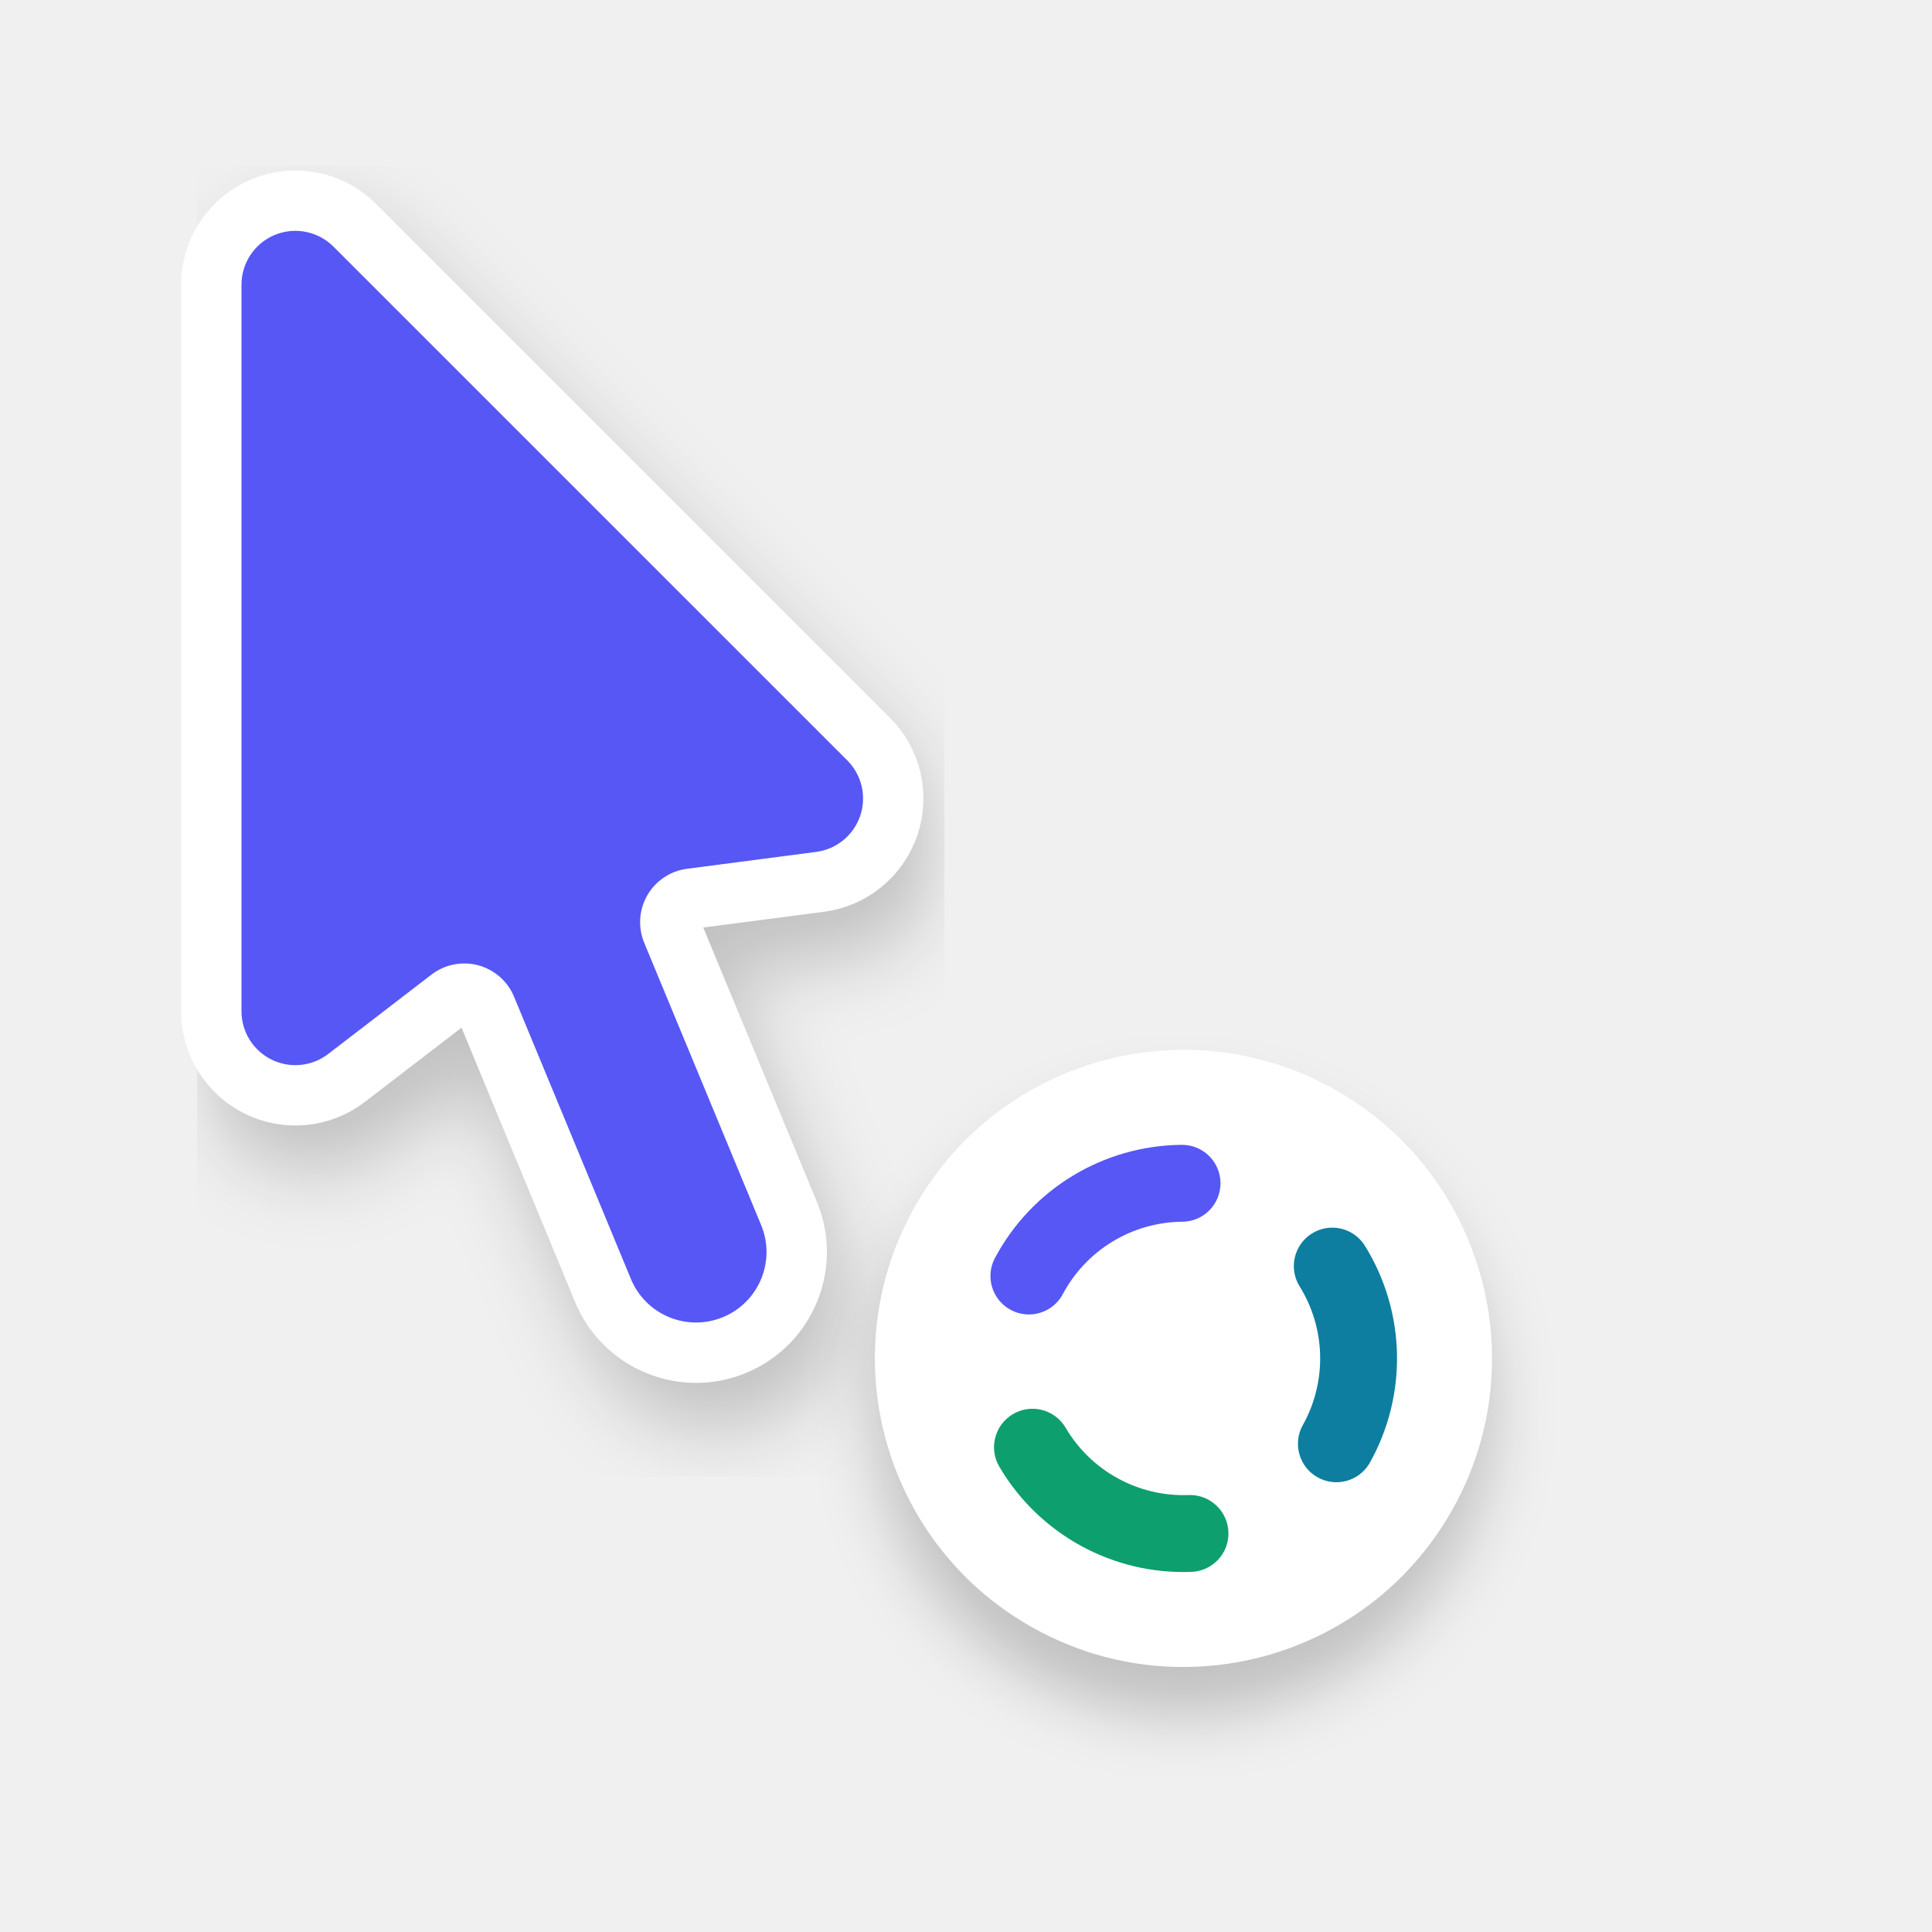
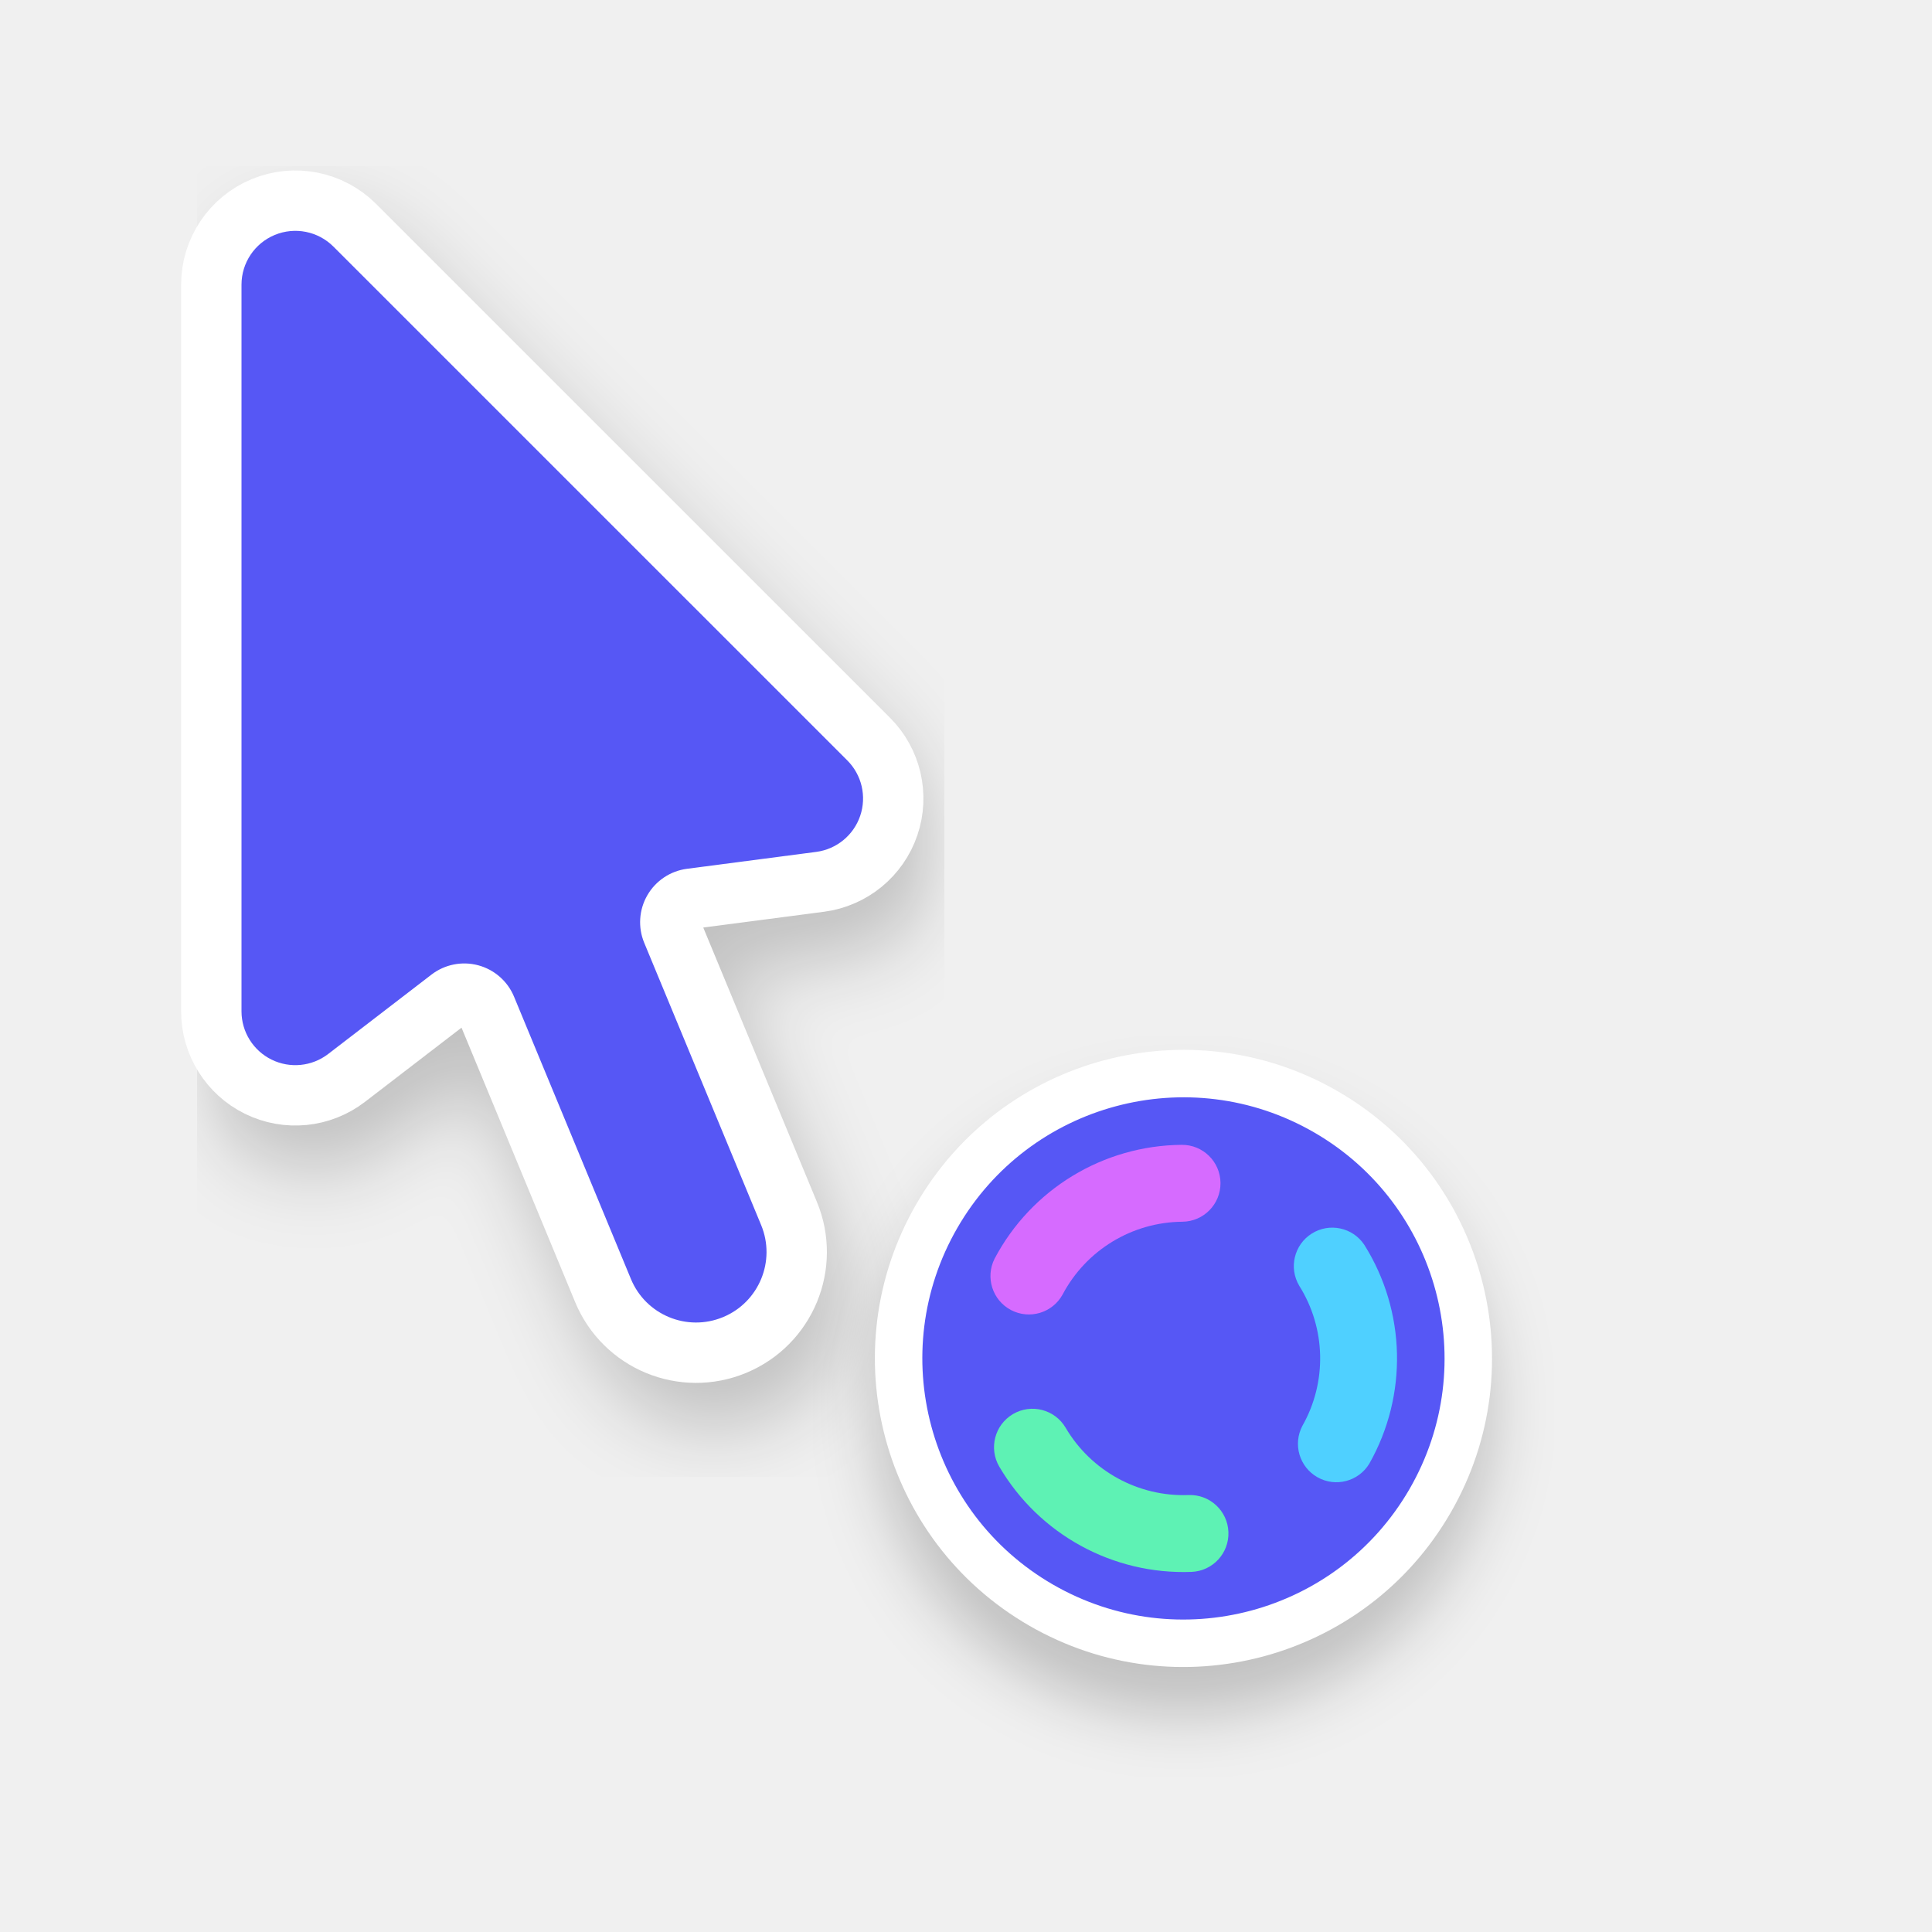
<svg xmlns="http://www.w3.org/2000/svg" id="svg11024" height="32" width="32">
  <filter id="filter7078" color-interpolation-filters="sRGB">
    <feGaussianBlur id="feGaussianBlur7080" stdDeviation=".657" />
  </filter>
  <g id="g121309" transform="translate(-20 -741.362)">
    <path id="path121303" filter="url(#filter7078)" opacity=".2" d="M24.306 746.815L24.306 758.853A0.892 0.892 0 0 0 25.741 759.559L27.452 758.244A0.892 0.892 0 0 1 28.82 758.609L30.757 763.285A1.167 1.167 0 0 0 32.282 763.917L32.282 763.917A1.167 1.167 0 0 0 32.913 762.392L30.976 757.716A0.892 0.892 0 0 1 31.685 756.491L33.825 756.211A0.892 0.892 0 0 0 34.34 754.696L25.828 746.185A0.892 0.892 0 0 0 24.306 746.815Z" stroke="#000" stroke-width="2" stroke-linejoin="round" />
    <path id="path121305" d="M24 746.076L24 758.113A0.892 0.892 0 0 0 25.435 758.82L27.146 757.505A0.892 0.892 0 0 1 28.514 757.87L30.45 762.546A1.167 1.167 0 0 0 31.975 763.178L31.975 763.178A1.167 1.167 0 0 0 32.607 761.653L30.67 756.977A0.892 0.892 0 0 1 31.378 755.752L33.519 755.472A0.892 0.892 0 0 0 34.034 753.957L25.522 745.446A0.892 0.892 0 0 0 24 746.076Z" fill="#fff" stroke="#fff" stroke-width="2" stroke-linejoin="round" />
    <path id="path121307" d="M24 746.076L24 758.113A0.892 0.892 0 0 0 25.435 758.82L27.146 757.505A0.892 0.892 0 0 1 28.514 757.87L30.45 762.546A1.167 1.167 0 0 0 31.975 763.178L31.975 763.178A1.167 1.167 0 0 0 32.607 761.653L30.67 756.977A0.892 0.892 0 0 1 31.378 755.752L33.519 755.472A0.892 0.892 0 0 0 34.034 753.957L25.522 745.446A0.892 0.892 0 0 0 24 746.076Z" fill="#5657f5" />
  </g>
  <g id="badge" transform="translate(19.6 22.5) scale(0.7862) translate(-20.5 -22.5)">
    <path id="path121311" d="m60.5 1138.375a6.5 6.5 0 1 0 0 13 6.5 6.5 0 0 0 0-13" filter="url(#filter7078)" opacity=".2" transform="translate(-40 -1121.362)" />
    <circle id="circle121313" cx="394.5" cy="487.862" fill="#fff" r="10.5" transform="matrix(.309525 -.536113 .536113 .309525 -363.1546 82.99096)" />
-     <path d="M16.524 20.397 A4.5 4.5 0 0 1 20.466 18.000 A0.81 0.81 0 0 1 20.479 19.620 A2.88 2.88 0 0 0 17.956 21.154 A0.81 0.81 0 0 1 16.524 20.397Z" fill="#5657f5" />
-     <path d="M20.670 26.997 A4.5 4.5 0 0 1 16.623 24.781 A0.81 0.81 0 0 1 18.020 23.960 A2.88 2.88 0 0 0 20.610 25.378 A0.81 0.81 0 0 1 20.670 26.997Z" fill="#0e9f6e" />
-     <path d="M24.312 20.106 A4.5 4.5 0 0 1 24.417 24.718 A0.81 0.81 0 0 1 23.008 23.920 A2.88 2.88 0 0 0 22.941 20.968 A0.81 0.81 0 0 1 24.312 20.106Z" fill="#0d7ea0" />
+     <circle cx="394.5" cy="487.862" fill="#5657f5" r="8.885" transform="matrix(.309525 -.536113 .536113 .309525 -363.1546 82.99096)" />
+     <path d="M16.524 20.397 A4.5 4.5 0 0 1 20.466 18.000 A0.81 0.81 0 0 1 20.479 19.620 A2.88 2.88 0 0 0 17.956 21.154 A0.81 0.81 0 0 1 16.524 20.397Z" fill="#d66bff" />
+     <path d="M20.670 26.997 A4.5 4.5 0 0 1 16.623 24.781 A0.81 0.81 0 0 1 18.020 23.960 A2.88 2.88 0 0 0 20.610 25.378 A0.81 0.81 0 0 1 20.670 26.997Z" fill="#5ef2b4" />
+     <path d="M24.312 20.106 A4.5 4.5 0 0 1 24.417 24.718 A0.81 0.81 0 0 1 23.008 23.920 A2.88 2.88 0 0 0 22.941 20.968 A0.81 0.81 0 0 1 24.312 20.106Z" fill="#4fd0ff" />
  </g>
  <path id="hotspot" d="m4-5h1v1h-1z" display="none" fill="#333" stroke-width="1.076" transform="rotate(90)" />
</svg>
